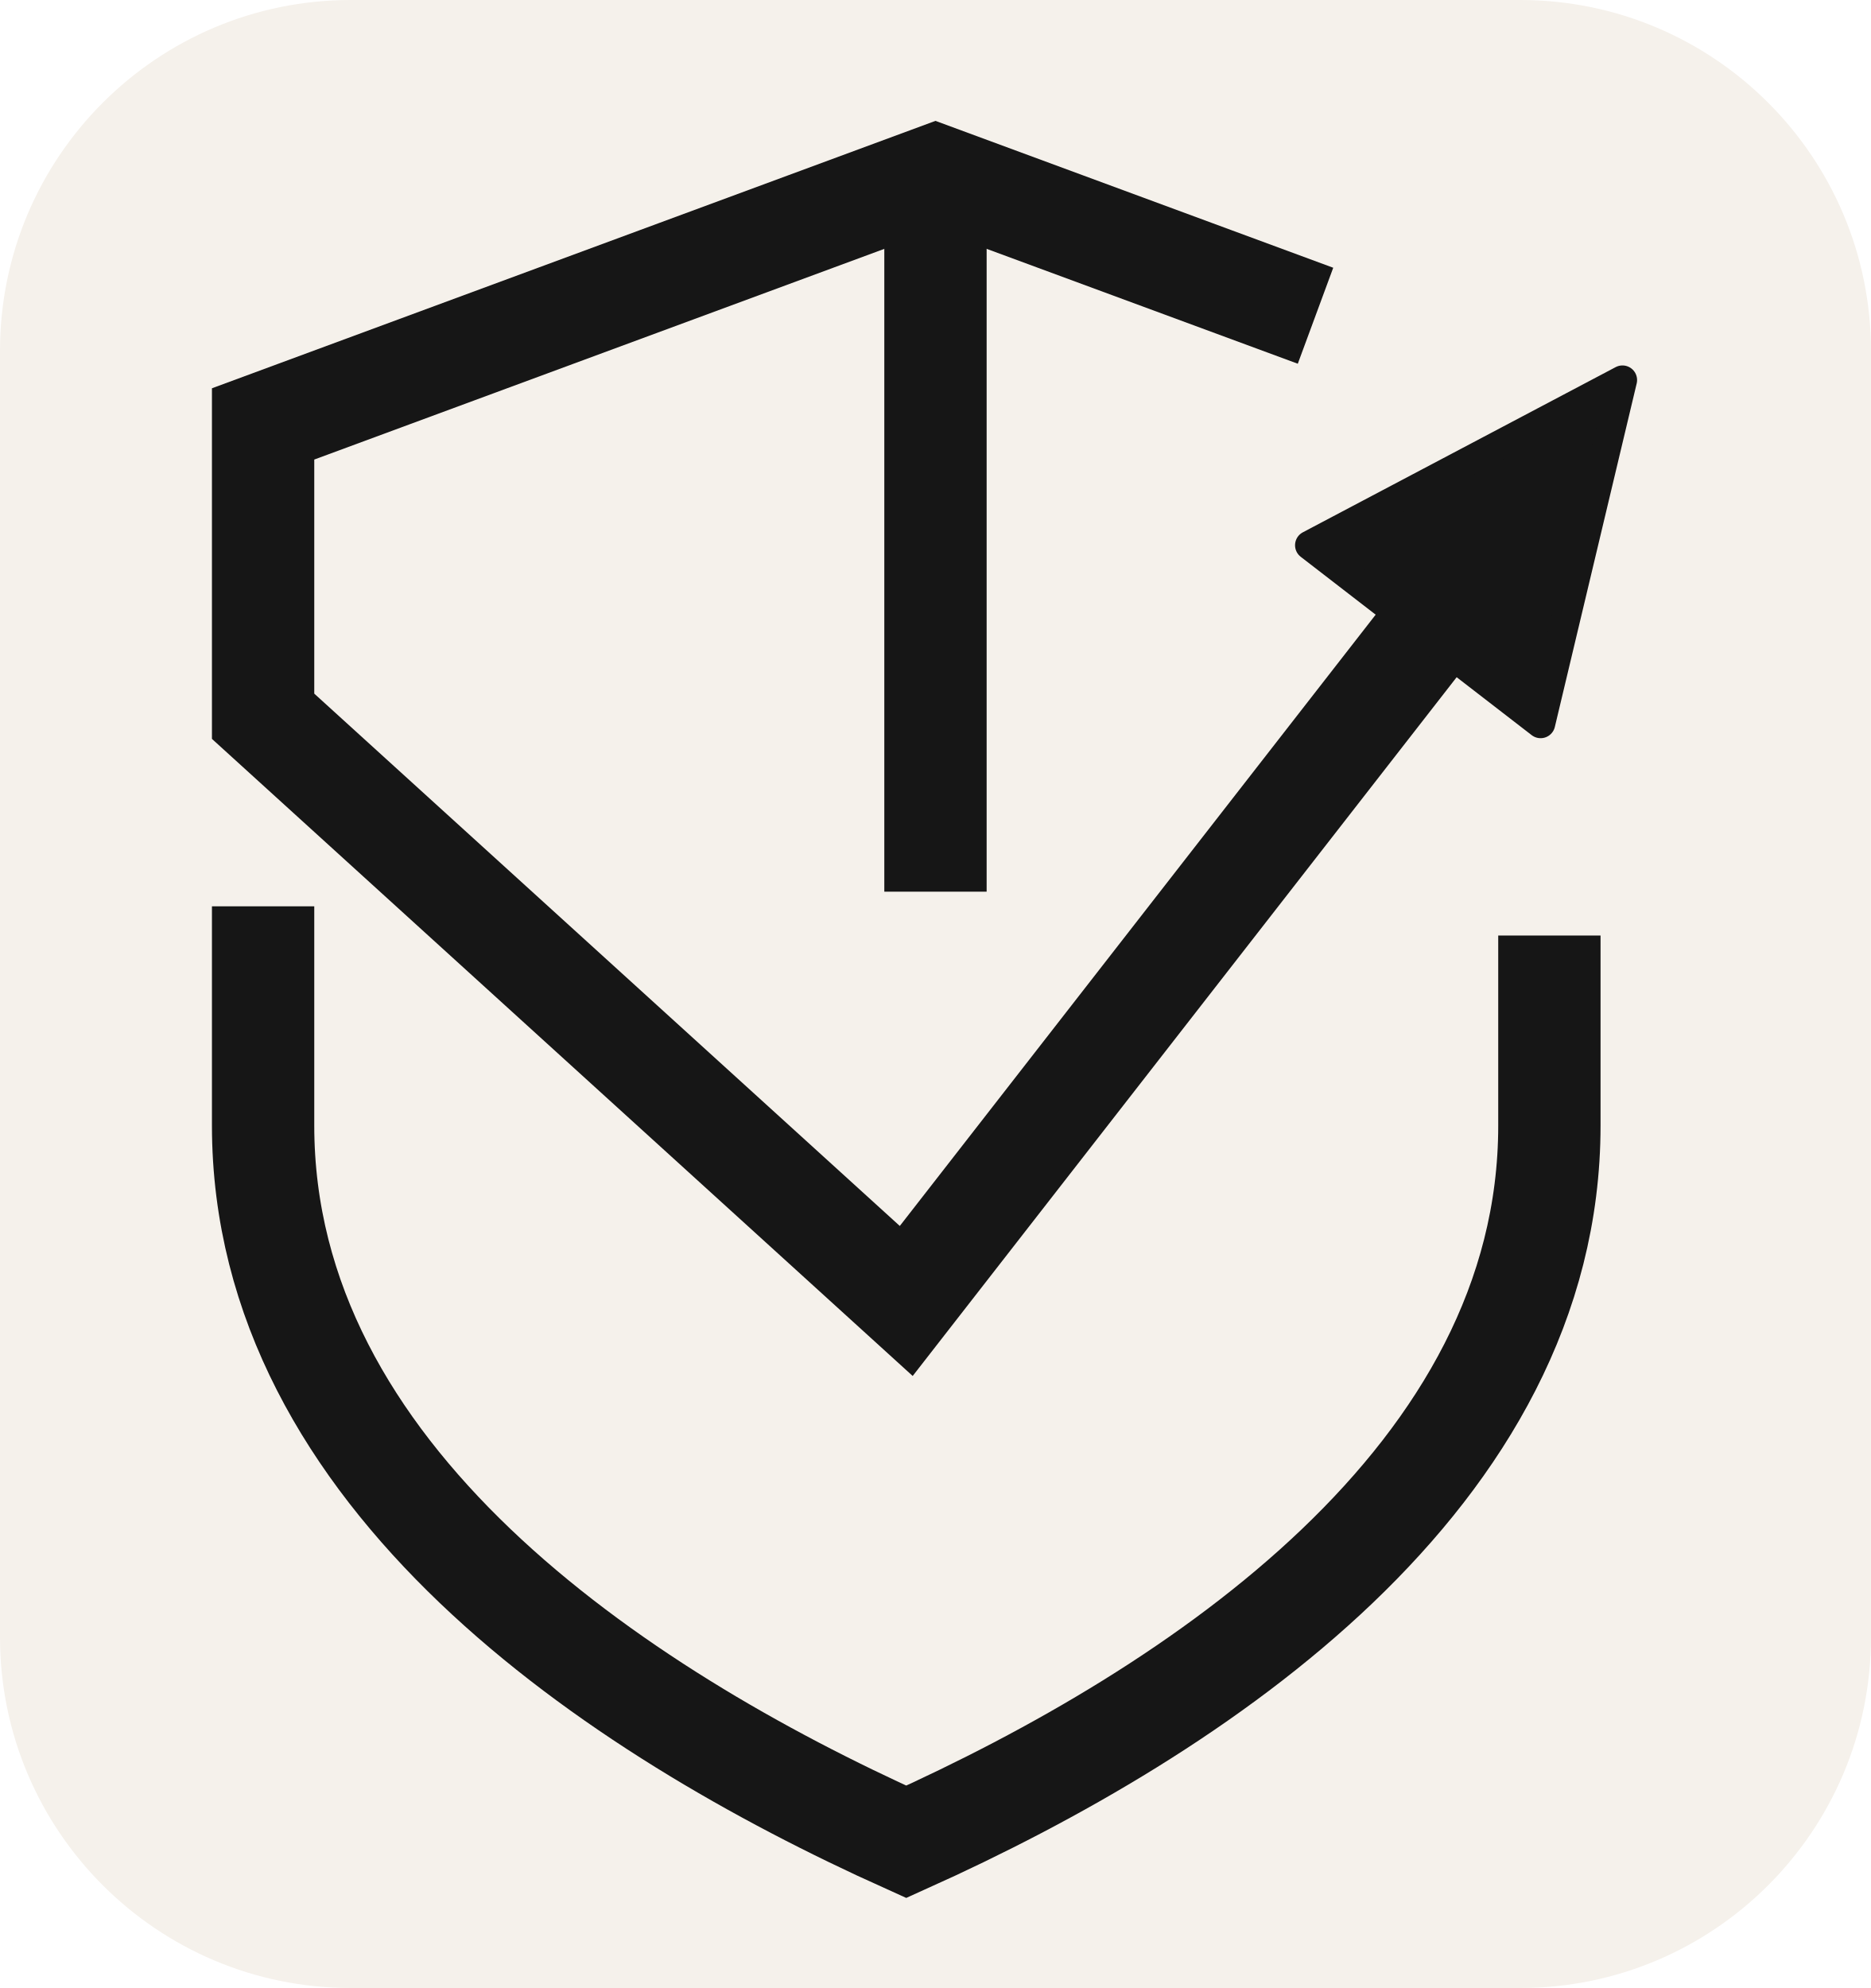
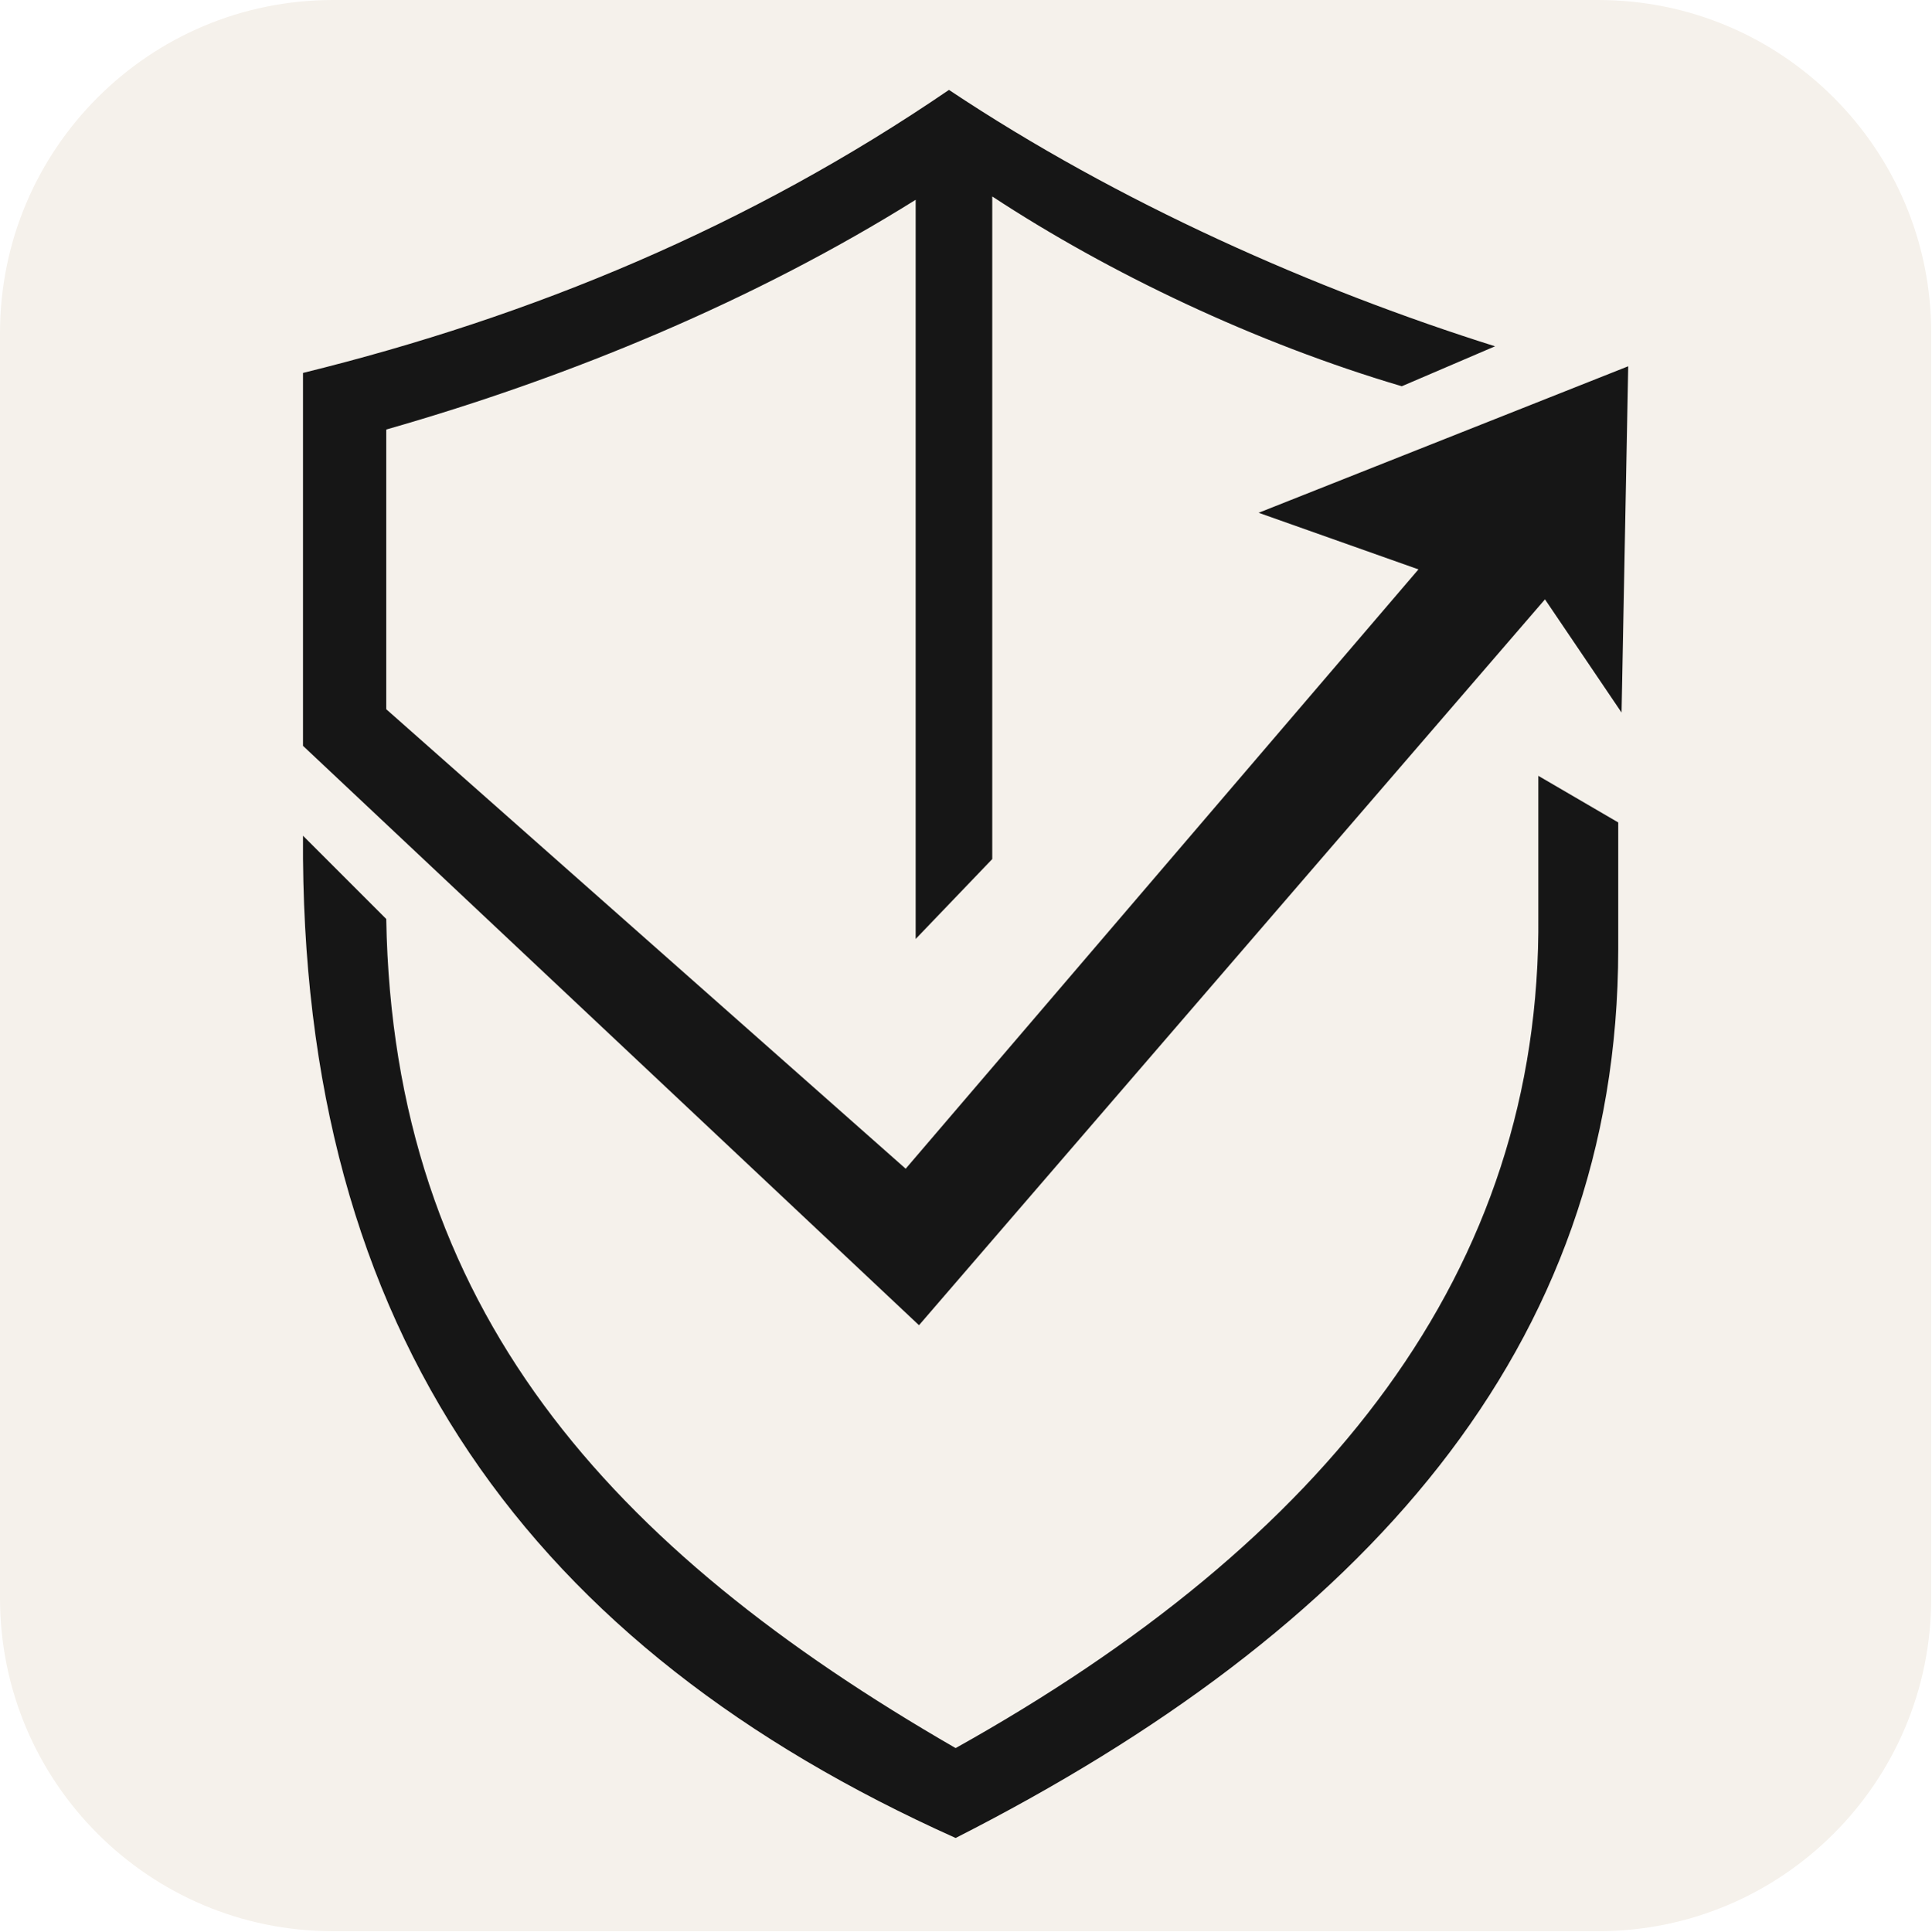
- <svg xmlns="http://www.w3.org/2000/svg" viewBox="-14 -9 128 136" fill="none" stroke="#161616" stroke-width="7">
-   <rect x="-14" y="-9" width="128" height="136" rx="24" fill="#f5f1eb" stroke="none" />
-   <path d="M76 12.6L50 3L4 20V40L48 80L83.5 34.4" />
-   <path d="M50 6V52" />
-   <path d="M97 17L75.6 28.3L91.4 40.5Z" fill="#161616" stroke-width="2" stroke-linejoin="round" />
-   <path d="M4 53V68C4 92 28 108 48 117C68 108 92 92 92 68V55" />
+ <svg xmlns="http://www.w3.org/2000/svg" viewBox="-9 9 580 580" fill="#161616">
+   <rect x="-9" y="9" width="580" height="580" rx="100" fill="#f5f1eb" />
+   <path d="M82 121C151 104 216 77 276 36C327 70 386 96 440 113L412 125C368 112 324 91 289 68V267L266 291V69C218 99 163 122 107 138V222L263 360L417 180L369 163L480 119L478 223L455 189L267 407L82 233Z" />
+   <path d="M82 260L107 285C109 402 174 474 278 534C389 472 454 391 453 284V242L477 256V294C477 414 400 499 278 561C151 504 81 410 82 260Z" />
</svg>
